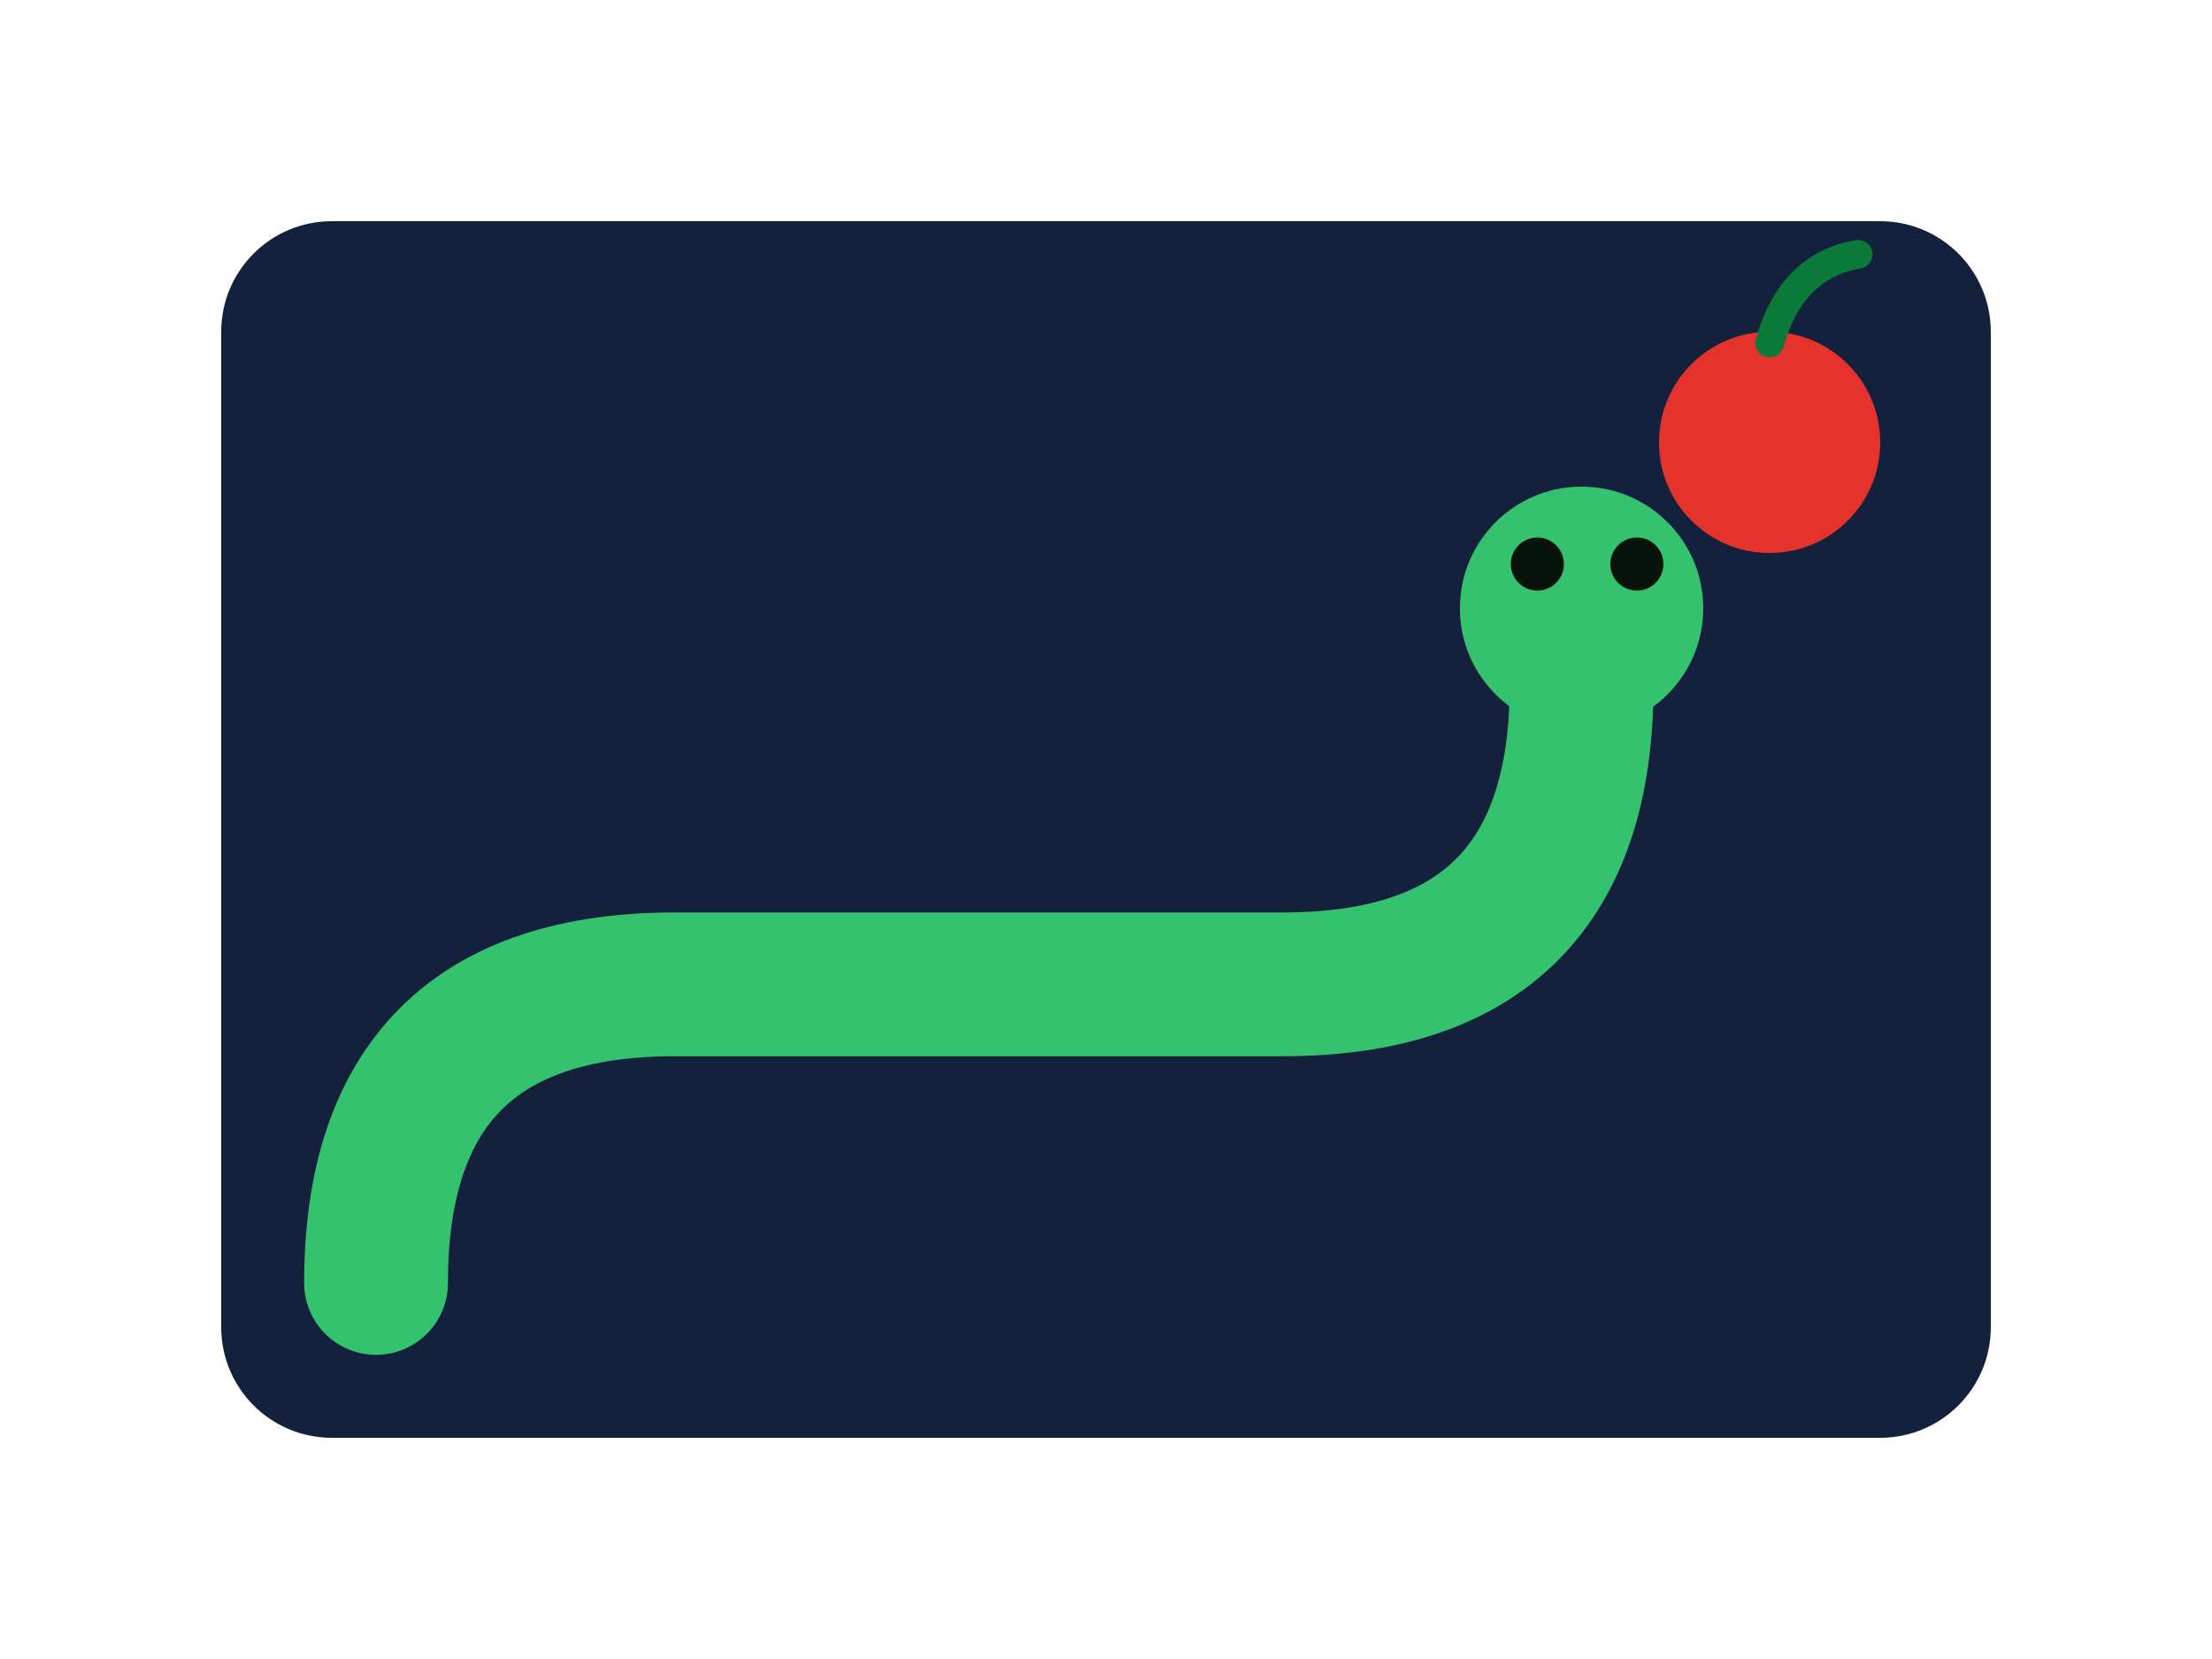
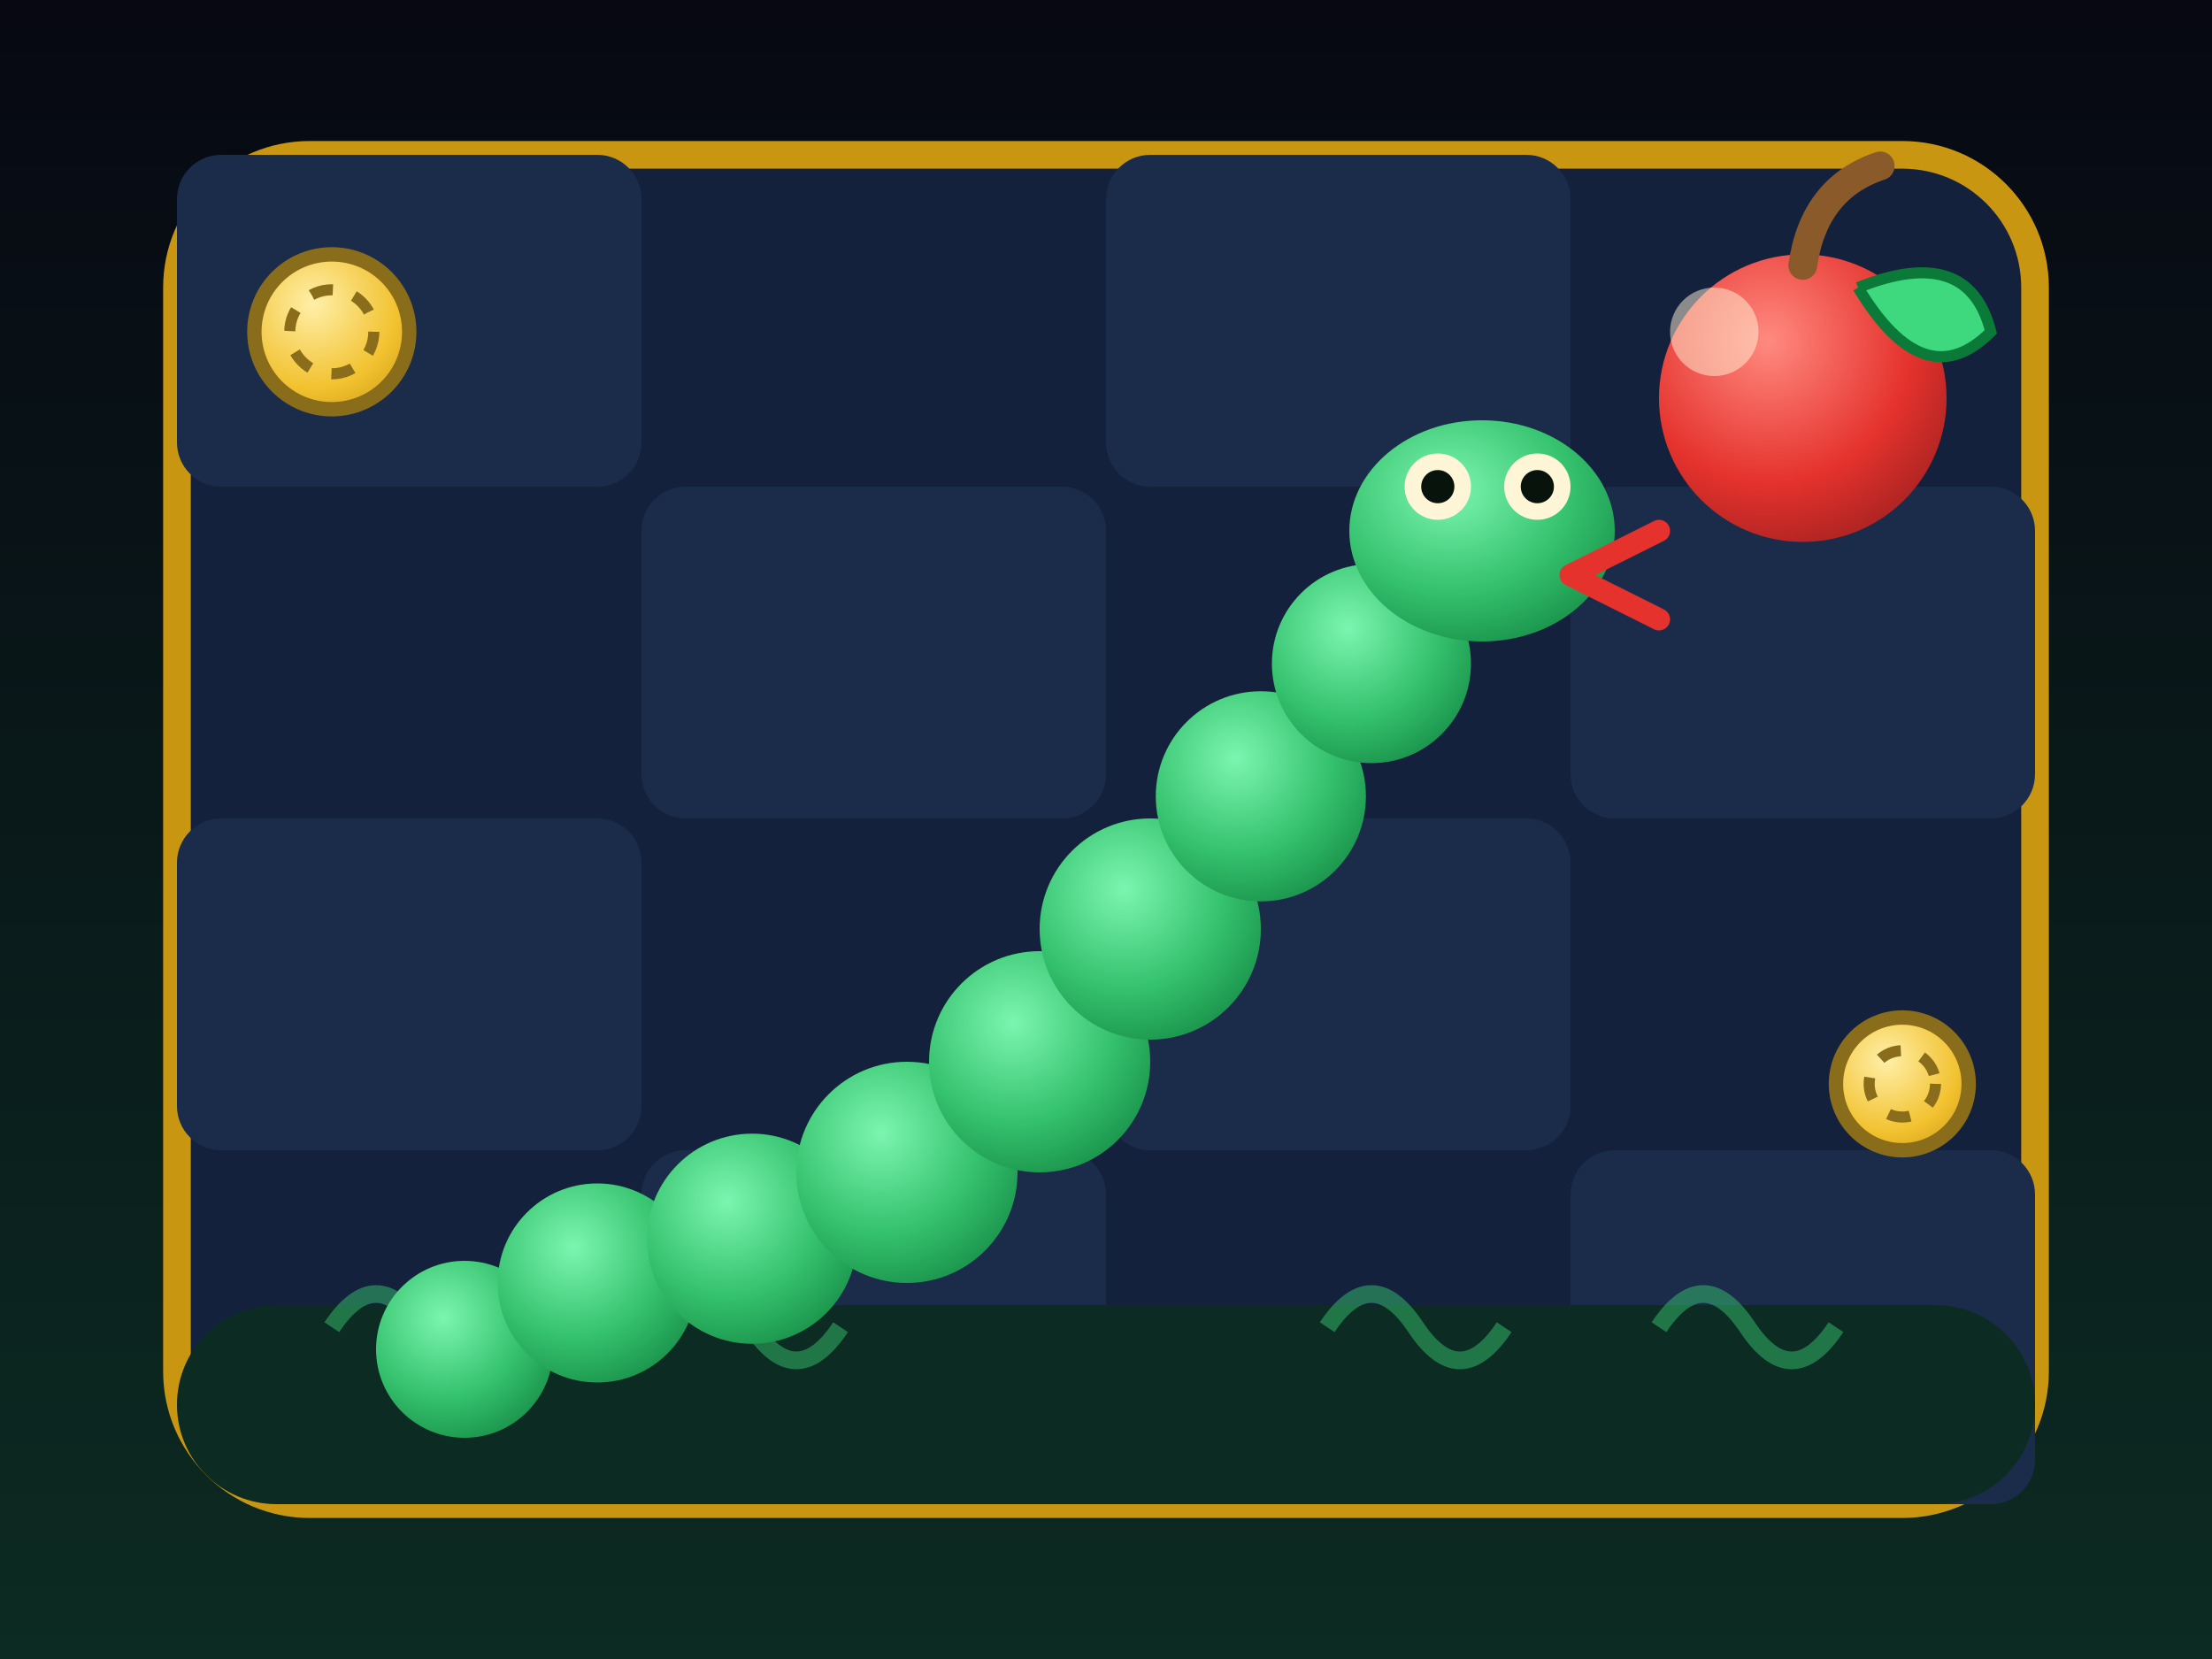
- <svg xmlns="http://www.w3.org/2000/svg" class="gp-svg" viewBox="0 0 200 150" role="img" aria-label="Snake cover art — a green snake curving toward a red apple over a chequered board">
-   <rect x="20" y="20" width="160" height="110" rx="10" fill="#14213D" />
-   <path d="M34 116 Q34 89 61 89 L116 89 Q143 89 143 62" fill="none" stroke="#35C26E" stroke-width="13" stroke-linecap="round" />
-   <circle cx="143" cy="55" r="11" fill="#35C26E" />
-   <circle cx="139" cy="51" r="2.4" fill="#07130B" />
-   <circle cx="148" cy="51" r="2.4" fill="#07130B" />
-   <circle cx="160" cy="40" r="10" fill="#E5322D" />
-   <path d="M160 31 q2 -7 8 -8" stroke="#0B7A38" stroke-width="2.6" fill="none" stroke-linecap="round" />
+ <svg xmlns="http://www.w3.org/2000/svg" viewBox="0 0 200 150" role="img" aria-label="Snake cover art — a green snake coiling toward a red apple on a board">
+   <defs>
+     <linearGradient id="sn-bg" x1="0" y1="0" x2="0" y2="1">
+       <stop offset="0" stop-color="#070812" />
+       <stop offset="1" stop-color="#0C2B22" />
+     </linearGradient>
+     <radialGradient id="sn-body" cx="0.38" cy="0.32" r="0.9">
+       <stop offset="0" stop-color="#7CF5B0" />
+       <stop offset="0.5" stop-color="#35C26E" />
+       <stop offset="1" stop-color="#0B7A38" />
+     </radialGradient>
+     <radialGradient id="sn-apple" cx="0.38" cy="0.3" r="0.9">
+       <stop offset="0" stop-color="#FF8A80" />
+       <stop offset="0.55" stop-color="#E5322D" />
+       <stop offset="1" stop-color="#8A1B1B" />
+     </radialGradient>
+     <radialGradient id="sn-gold" cx="0.38" cy="0.32" r="0.9">
+       <stop offset="0" stop-color="#FFEFA8" />
+       <stop offset="0.6" stop-color="#F2C230" />
+       <stop offset="1" stop-color="#C99612" />
+     </radialGradient>
+   </defs>
+   <rect width="200" height="150" fill="url(#sn-bg)" />
+   <rect x="16" y="14" width="168" height="122" rx="12" fill="#14213D" stroke="#C99612" stroke-width="2.5" />
+   <g fill="#1B2C4A">
+     <rect x="16" y="14" width="42" height="30" rx="4" />
+     <rect x="100" y="14" width="42" height="30" rx="4" />
+     <rect x="58" y="44" width="42" height="30" rx="4" />
+     <rect x="142" y="44" width="42" height="30" rx="4" />
+     <rect x="16" y="74" width="42" height="30" rx="4" />
+     <rect x="100" y="74" width="42" height="30" rx="4" />
+     <rect x="58" y="104" width="42" height="32" rx="4" />
+     <rect x="142" y="104" width="42" height="32" rx="4" />
+   </g>
+   <rect x="16" y="118" width="168" height="18" rx="9" fill="#0C2B22" />
+   <g fill="none" stroke="#35C26E" stroke-width="1.6" opacity="0.5">
+     <path d="M30 120 q4 -6 8 0 q4 6 8 0 M60 120 q4 -6 8 0 q4 6 8 0 M120 120 q4 -6 8 0 q4 6 8 0 M150 120 q4 -6 8 0 q4 6 8 0" />
+   </g>
+   <g>
+     <circle cx="42" cy="122" r="8" fill="url(#sn-body)" />
+     <circle cx="54" cy="116" r="9" fill="url(#sn-body)" />
+     <circle cx="68" cy="112" r="9.5" fill="url(#sn-body)" />
+     <circle cx="82" cy="106" r="10" fill="url(#sn-body)" />
+     <circle cx="94" cy="96" r="10" fill="url(#sn-body)" />
+     <circle cx="104" cy="84" r="10" fill="url(#sn-body)" />
+     <circle cx="114" cy="72" r="9.5" fill="url(#sn-body)" />
+     <circle cx="124" cy="60" r="9" fill="url(#sn-body)" />
+   </g>
+   <g>
+     <ellipse cx="134" cy="48" rx="12" ry="10" fill="url(#sn-body)" />
+     <circle cx="130" cy="44" r="3" fill="#FFF6D8" />
+     <circle cx="130" cy="44" r="1.5" fill="#07130B" />
+     <circle cx="139" cy="44" r="3" fill="#FFF6D8" />
+     <circle cx="139" cy="44" r="1.5" fill="#07130B" />
+     <path d="M142 52 L150 56 M142 52 L150 48" stroke="#E5322D" stroke-width="2" stroke-linecap="round" fill="none" />
+   </g>
+   <g>
+     <circle cx="163" cy="36" r="13" fill="url(#sn-apple)" />
+     <circle cx="155" cy="30" r="4" fill="#FFF6D8" opacity="0.5" />
+     <path d="M163 24 q1 -7 7 -9" stroke="#8A5A2B" stroke-width="2.6" fill="none" stroke-linecap="round" />
+     <path d="M168 26 q10 -4 12 4 q-6 6 -12 -4" fill="#3ED97E" stroke="#0B7A38" stroke-width="1" />
+   </g>
+   <g>
+     <circle cx="30" cy="30" r="7" fill="url(#sn-gold)" stroke="#8A6D1B" stroke-width="1.3" />
+     <circle cx="30" cy="30" r="3.8" fill="none" stroke="#8A6D1B" stroke-width="1" stroke-dasharray="2 2" />
+     <circle cx="172" cy="98" r="6" fill="url(#sn-gold)" stroke="#8A6D1B" stroke-width="1.3" />
+     <circle cx="172" cy="98" r="3" fill="none" stroke="#8A6D1B" stroke-width="1" stroke-dasharray="2 2" />
+   </g>
</svg>
